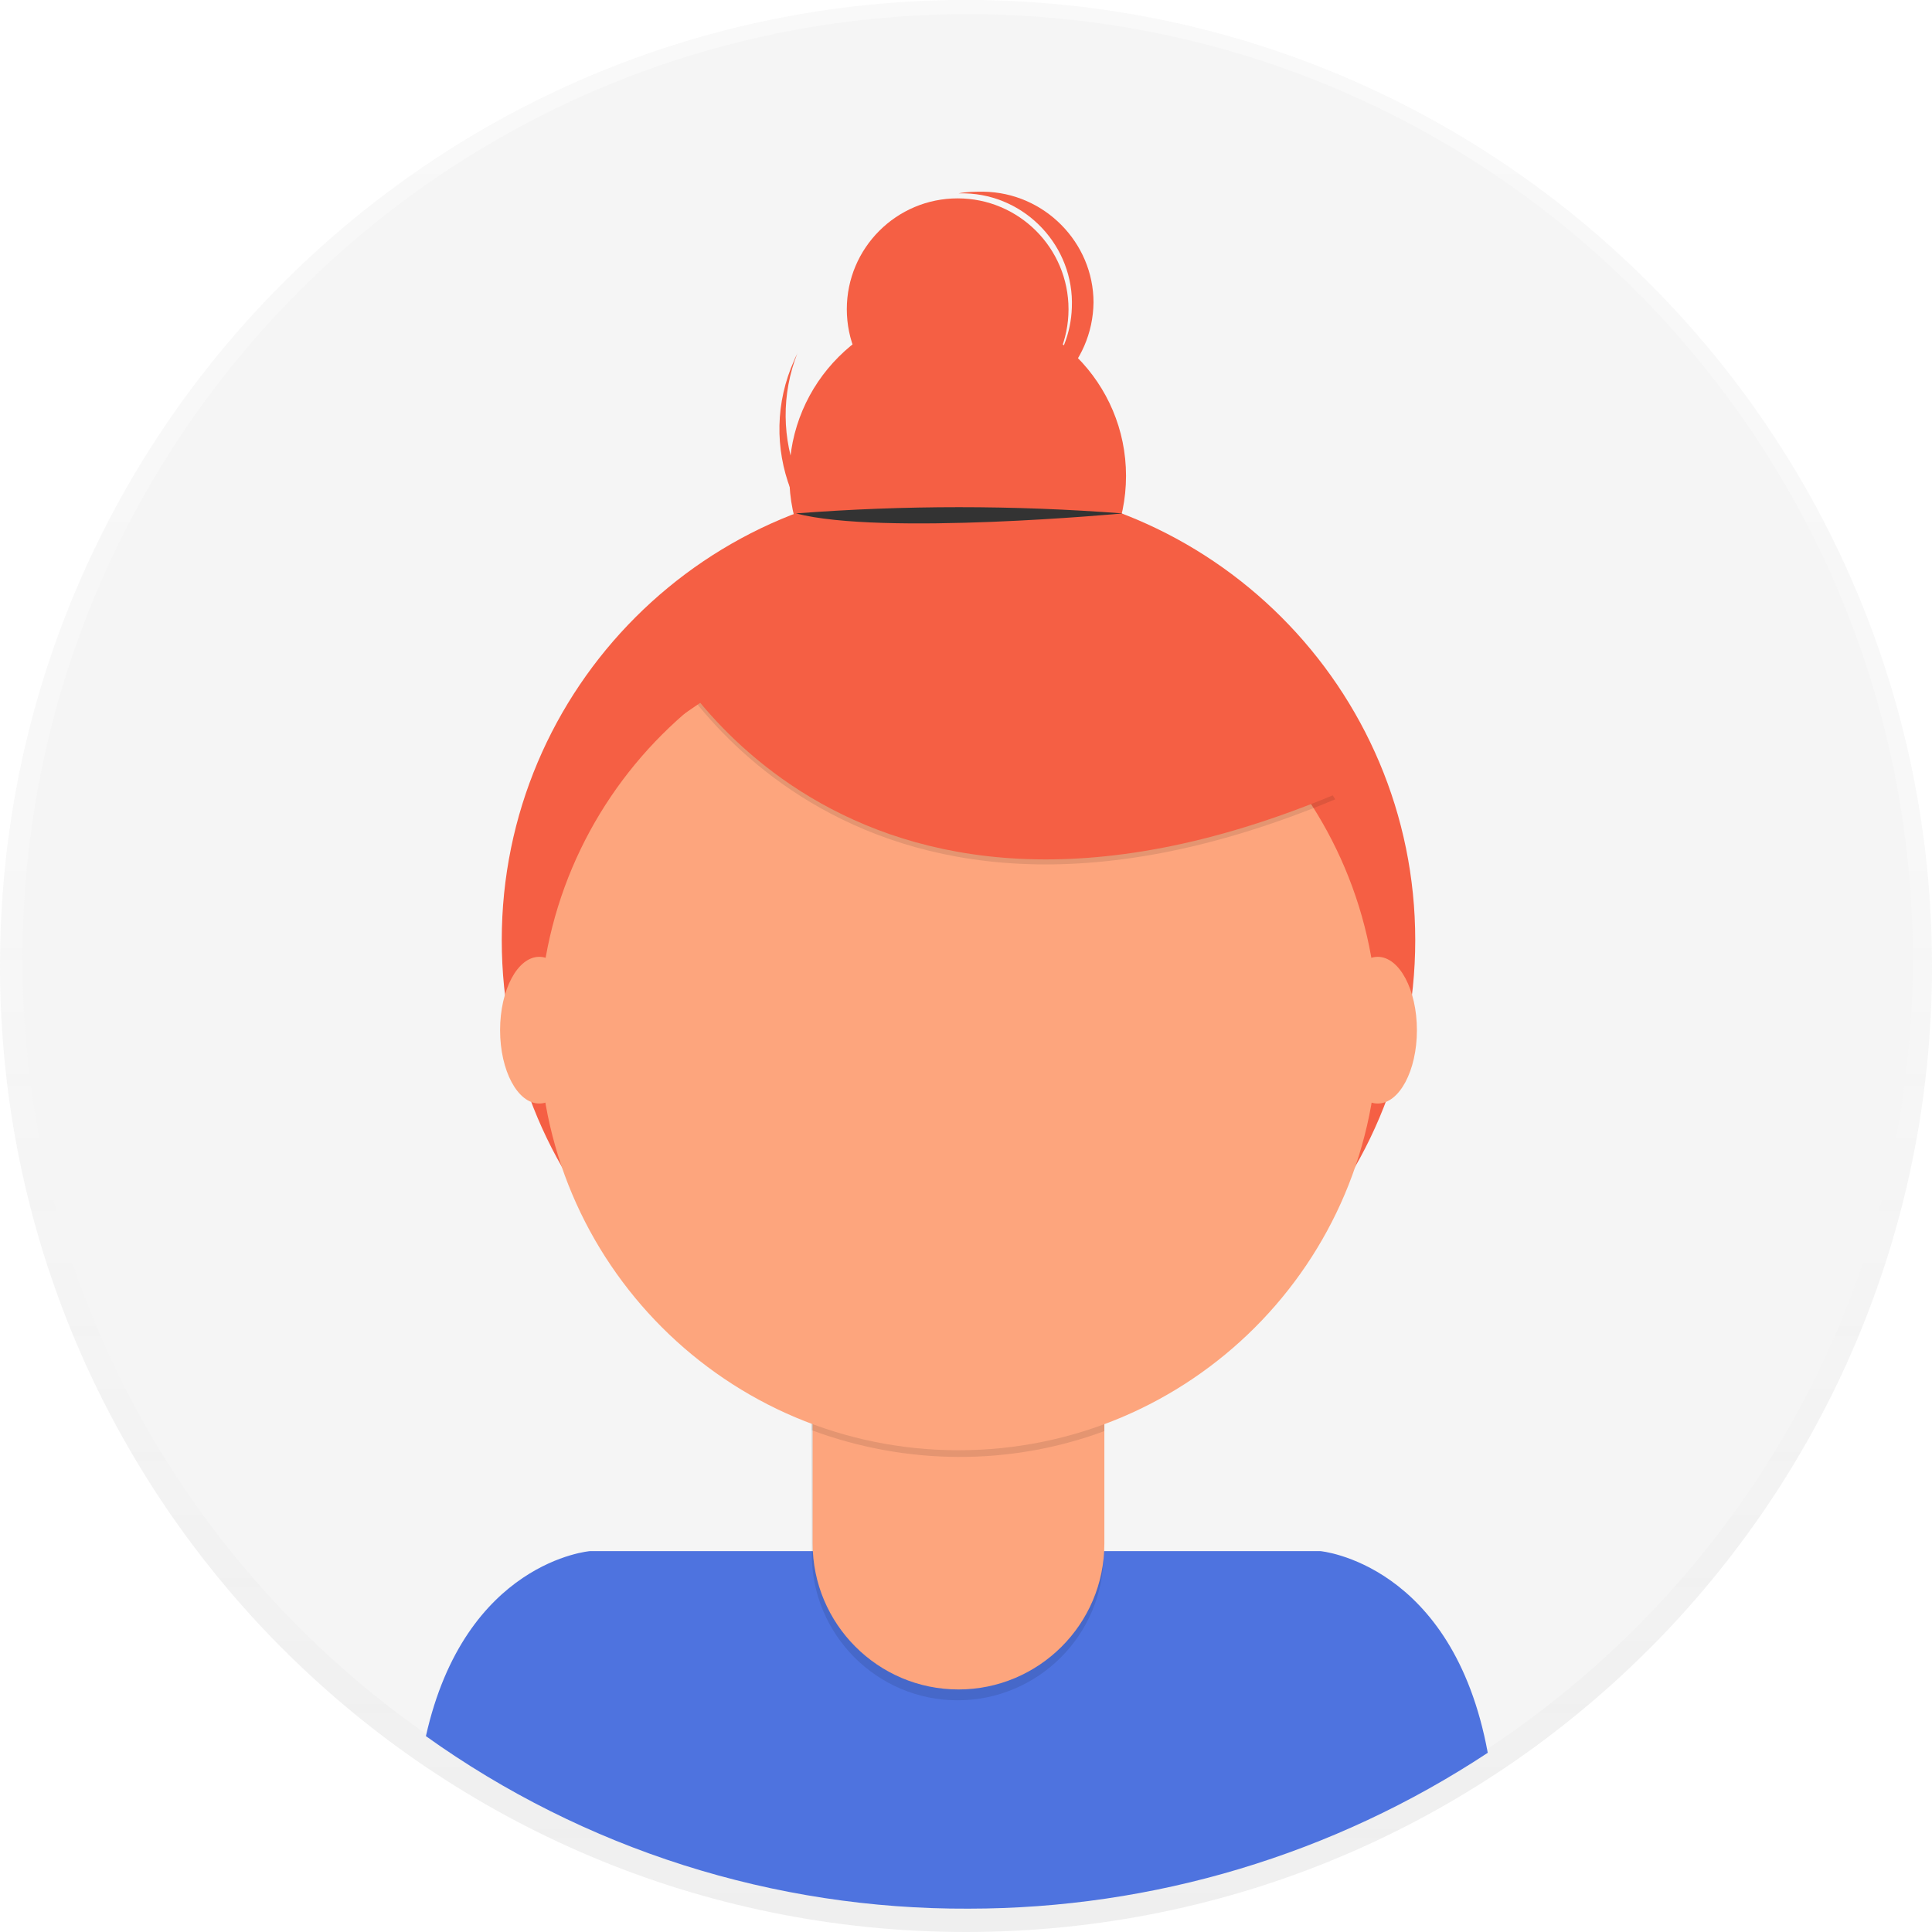
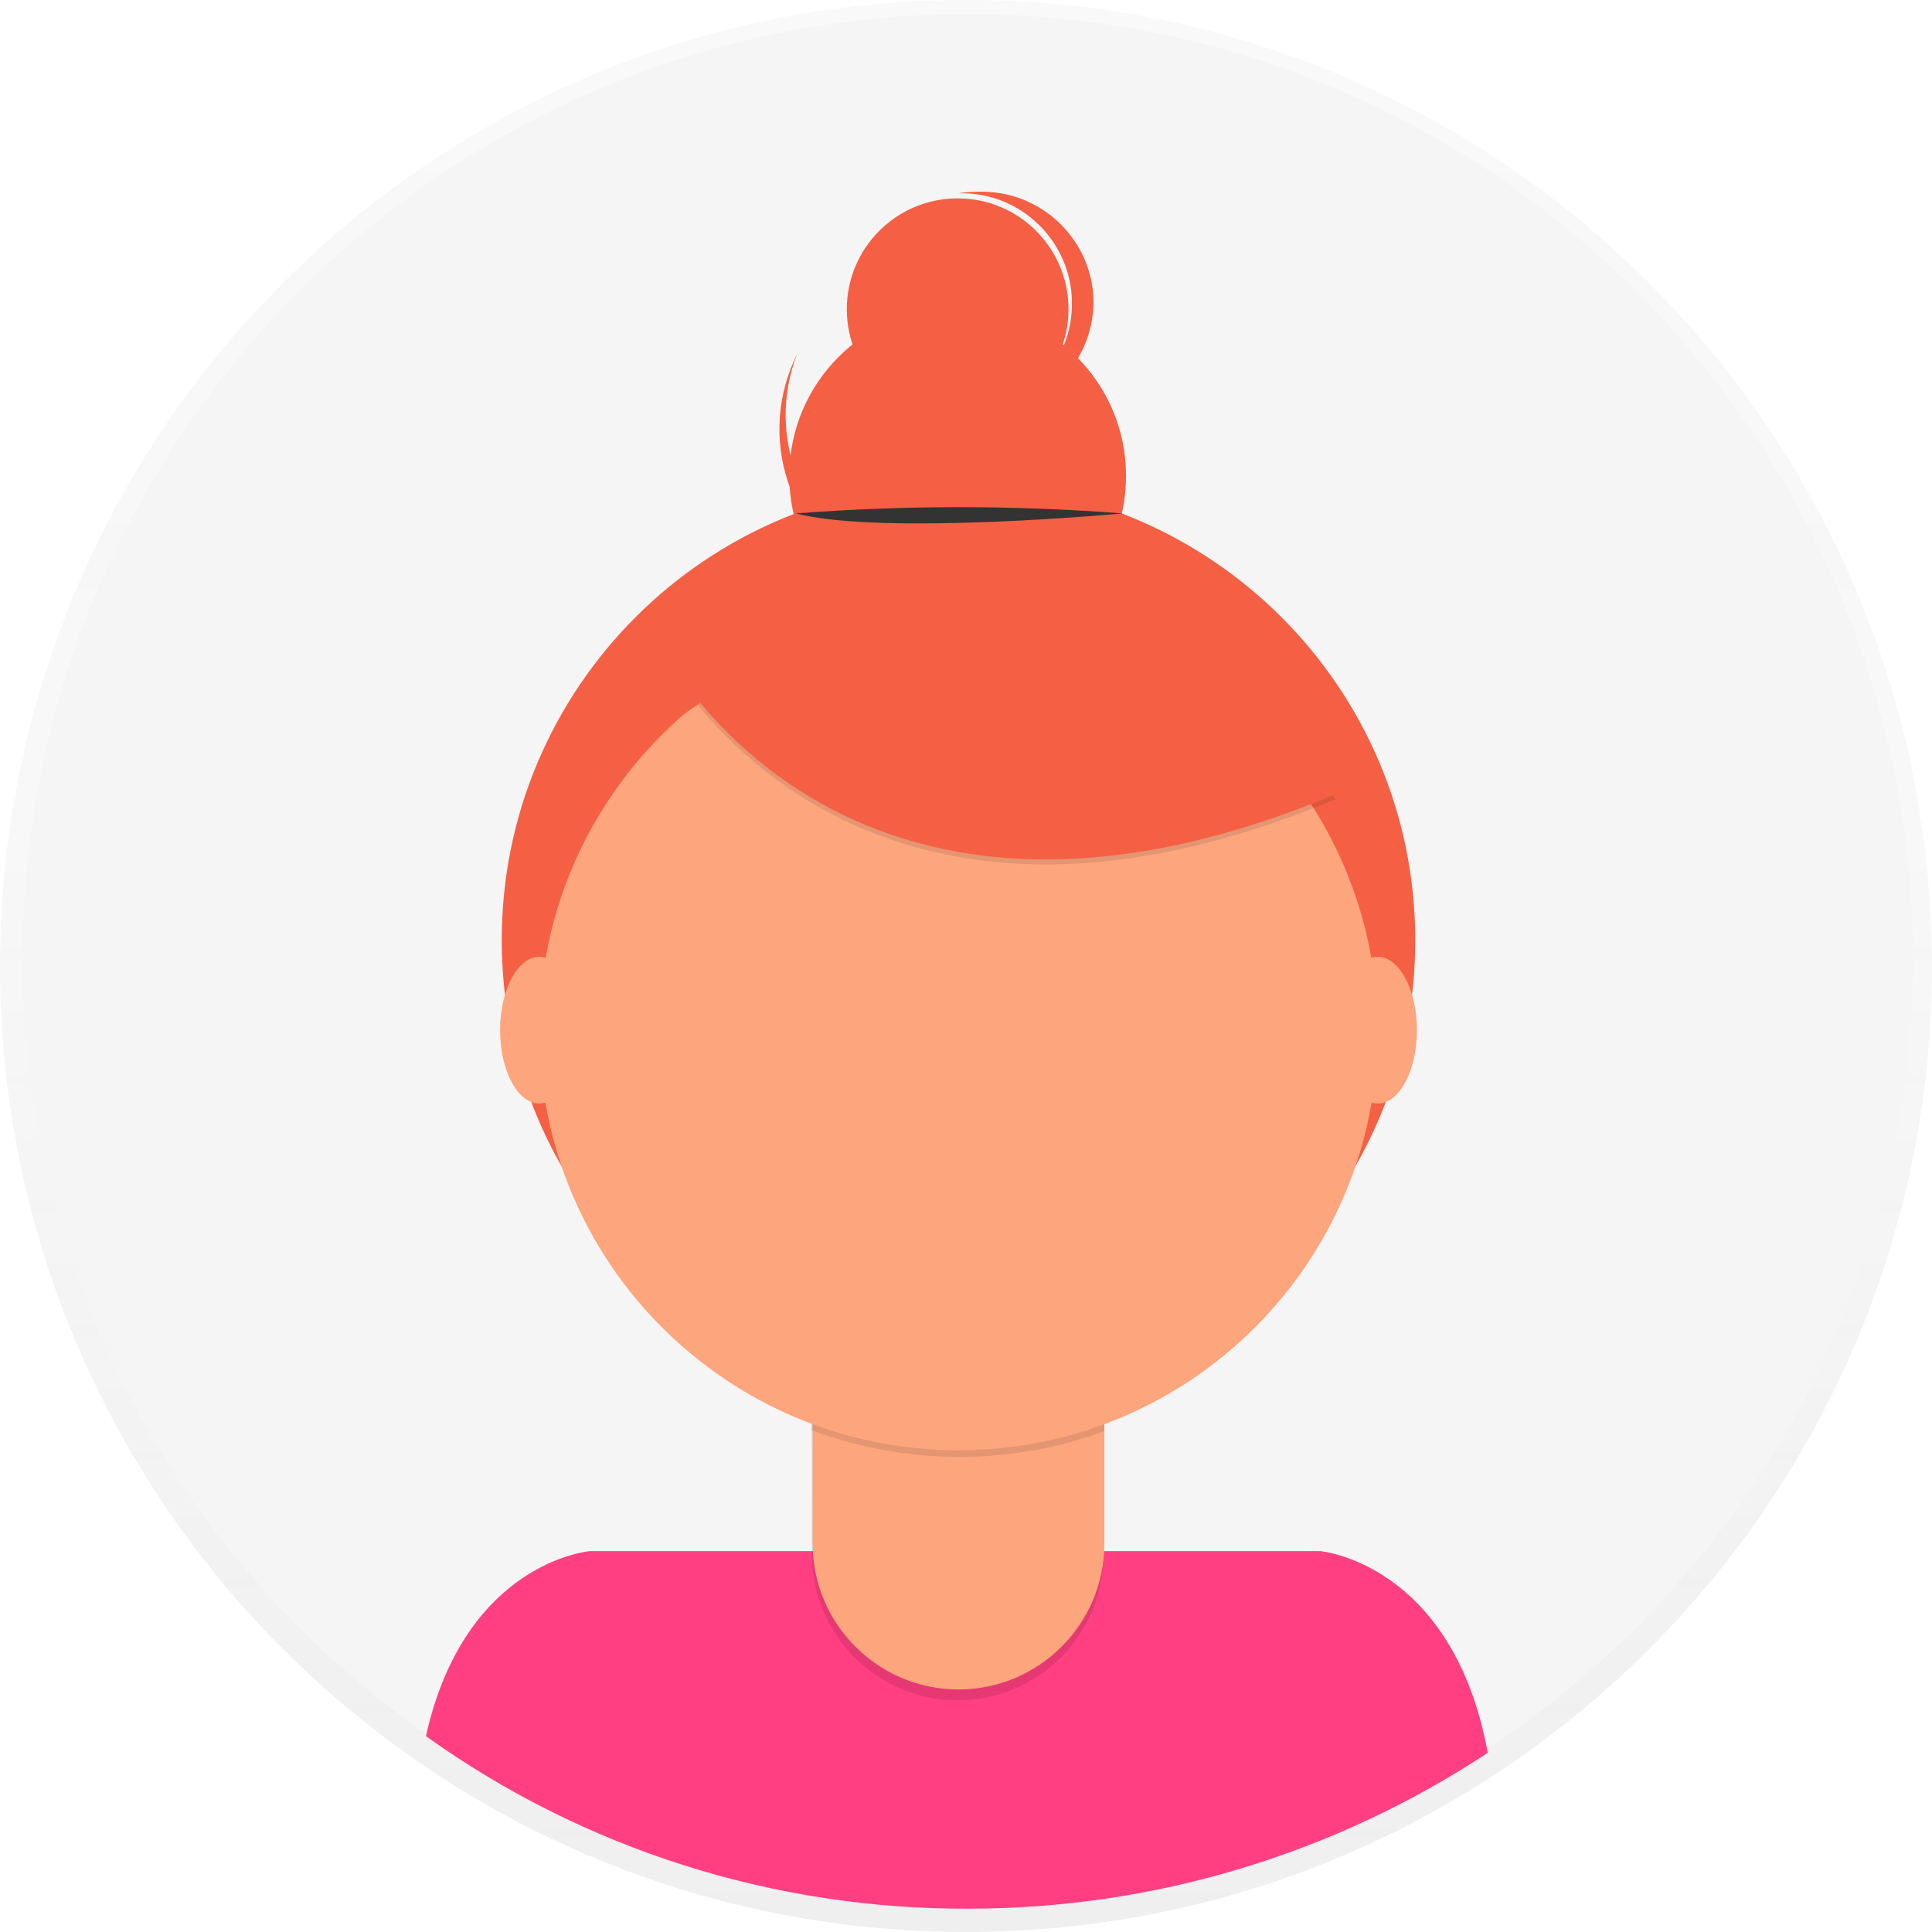
<svg xmlns="http://www.w3.org/2000/svg" version="1.1" id="_x38_8ce59e9-c4b8-4d1d-9d7a-ce0190159aa8" x="0px" y="0px" viewBox="0 0 231.8 231.8" style="enable-background:new 0 0 231.8 231.8;" xml:space="preserve">
  <style type="text/css">
	.st0{opacity:0.5;}
	.st1{fill:url(#SVGID_1_);}
	.st2{fill:#F5F5F5;}
- 	.st3{fill:#4E73DF;}
+ 	.st3{fill:#ff3f81;}
	.st4{fill:#F55F44;}
	.st5{opacity:0.1;enable-background:new    ;}
	.st6{fill:#FDA57D;}
	.st7{fill:#333333;}
</style>
  <g class="st0">
    <linearGradient id="SVGID_1_" gradientUnits="userSpaceOnUse" x1="115.89" y1="9.36" x2="115.89" y2="241.14" gradientTransform="matrix(1 0 0 -1 0 241.14)">
      <stop offset="0" style="stop-color:#808080;stop-opacity:0.25" />
      <stop offset="0.54" style="stop-color:#808080;stop-opacity:0.12" />
      <stop offset="1" style="stop-color:#808080;stop-opacity:0.1" />
    </linearGradient>
    <circle class="st1" cx="115.9" cy="115.9" r="115.9" />
  </g>
  <circle class="st2" cx="116.1" cy="115.1" r="113.4" />
  <path class="st3" d="M116.2,229c22.2,0,43.8-6.5,62.3-18.7c-4.2-22.8-20.1-24.2-20.1-24.2H70.8c0,0-15,1.2-19.7,22.2  C70.1,221.9,92.9,229.1,116.2,229z" />
  <circle class="st4" cx="115" cy="112.8" r="54.8" />
  <path class="st5" d="M97.3,158.4h35.1l0,0v28.1c0,9.7-7.9,17.5-17.5,17.5l0,0l0,0c-9.7,0-17.5-7.9-17.5-17.5l0,0L97.3,158.4  L97.3,158.4z" />
  <path class="st6" d="M100.7,157.1h28.4c1.9,0,3.4,1.5,3.4,3.4l0,0v24.7c0,9.7-7.9,17.5-17.5,17.5l0,0l0,0c-9.7,0-17.5-7.9-17.5-17.5  l0,0v-24.7C97.4,158.6,98.8,157.1,100.7,157.1L100.7,157.1L100.7,157.1z" />
  <path class="st5" d="M97.4,171.6c11.3,4.2,23.8,4.3,35.1,0.1v-4.3H97.4V171.6z" />
  <circle class="st6" cx="115" cy="123.7" r="50.3" />
  <circle class="st4" cx="114.9" cy="57.1" r="20.2" />
  <circle class="st4" cx="114.9" cy="37.1" r="13.3" />
  <path class="st4" d="M106.2,68.2c-9.9-4.4-14.5-15.8-10.5-25.9c-0.1,0.3-0.3,0.6-0.4,0.9c-4.6,10.2,0,22.2,10.2,26.8  s22.2,0,26.8-10.2c0.1-0.3,0.2-0.6,0.4-0.9C127.6,68.5,116,72.6,106.2,68.2z" />
  <path class="st5" d="M79.2,77.9c0,0,21.2,43,81,18l-13.9-21.8l-24.7-8.9L79.2,77.9z" />
  <path class="st4" d="M79.2,77.3c0,0,21.2,43,81,18l-13.9-21.8l-24.7-8.9L79.2,77.3z" />
  <path class="st7" d="M95.5,61.6c13-1,26.1-1,39.2,0C134.7,61.6,105.8,64.3,95.5,61.6z" />
  <path class="st4" d="M118,23c-1,0-2,0-3,0.2h0.8c7.3,0.2,13.1,6.4,12.8,13.7c-0.2,6.2-4.7,11.5-10.8,12.6  c7.3,0.1,13.3-5.8,13.4-13.2C131.2,29.1,125.3,23.1,118,23L118,23z" />
  <ellipse class="st6" cx="64.7" cy="123.6" rx="4.7" ry="8.8" />
  <ellipse class="st6" cx="165.3" cy="123.6" rx="4.7" ry="8.8" />
  <polygon class="st4" points="76,78.6 85.8,73.5 88,81.6 82,85.7 " />
</svg>
